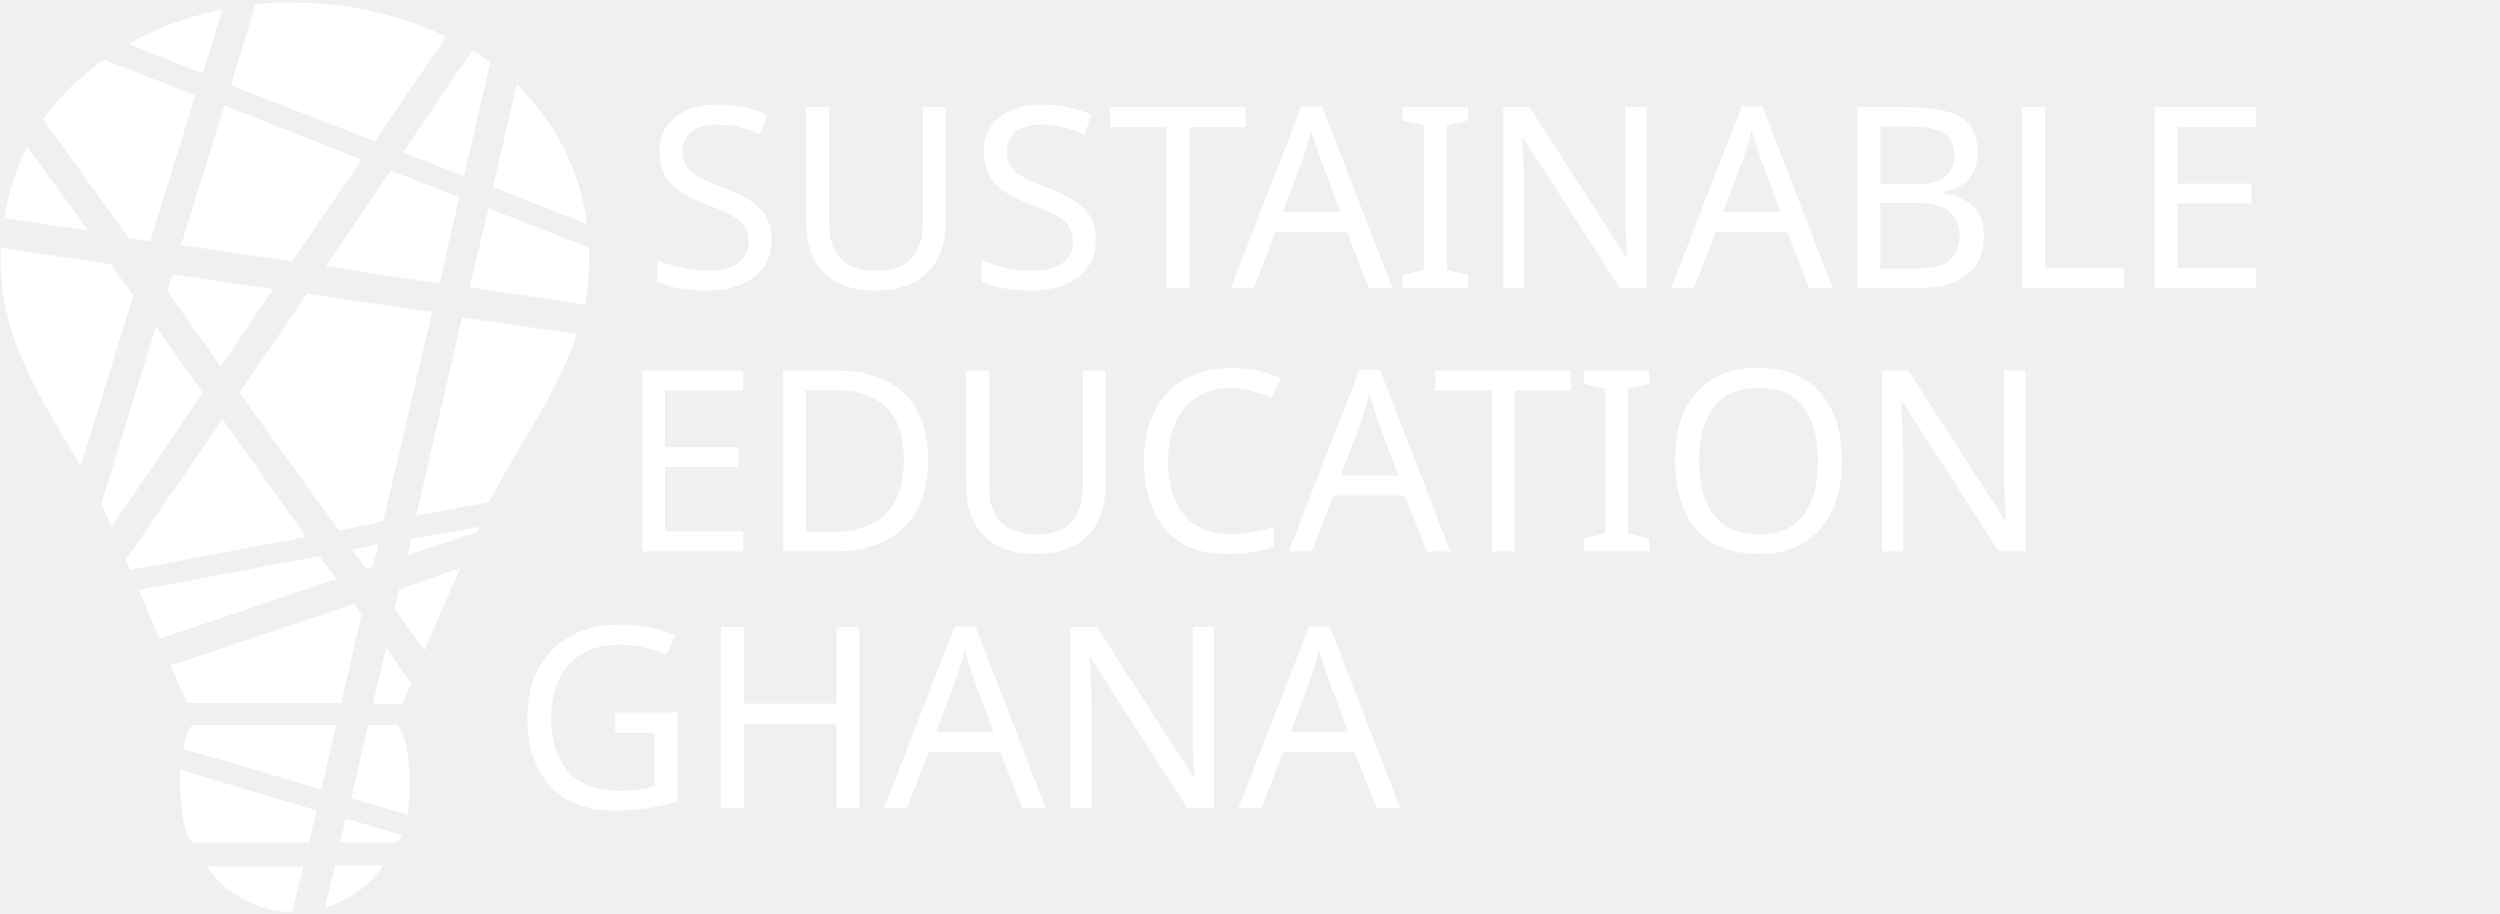
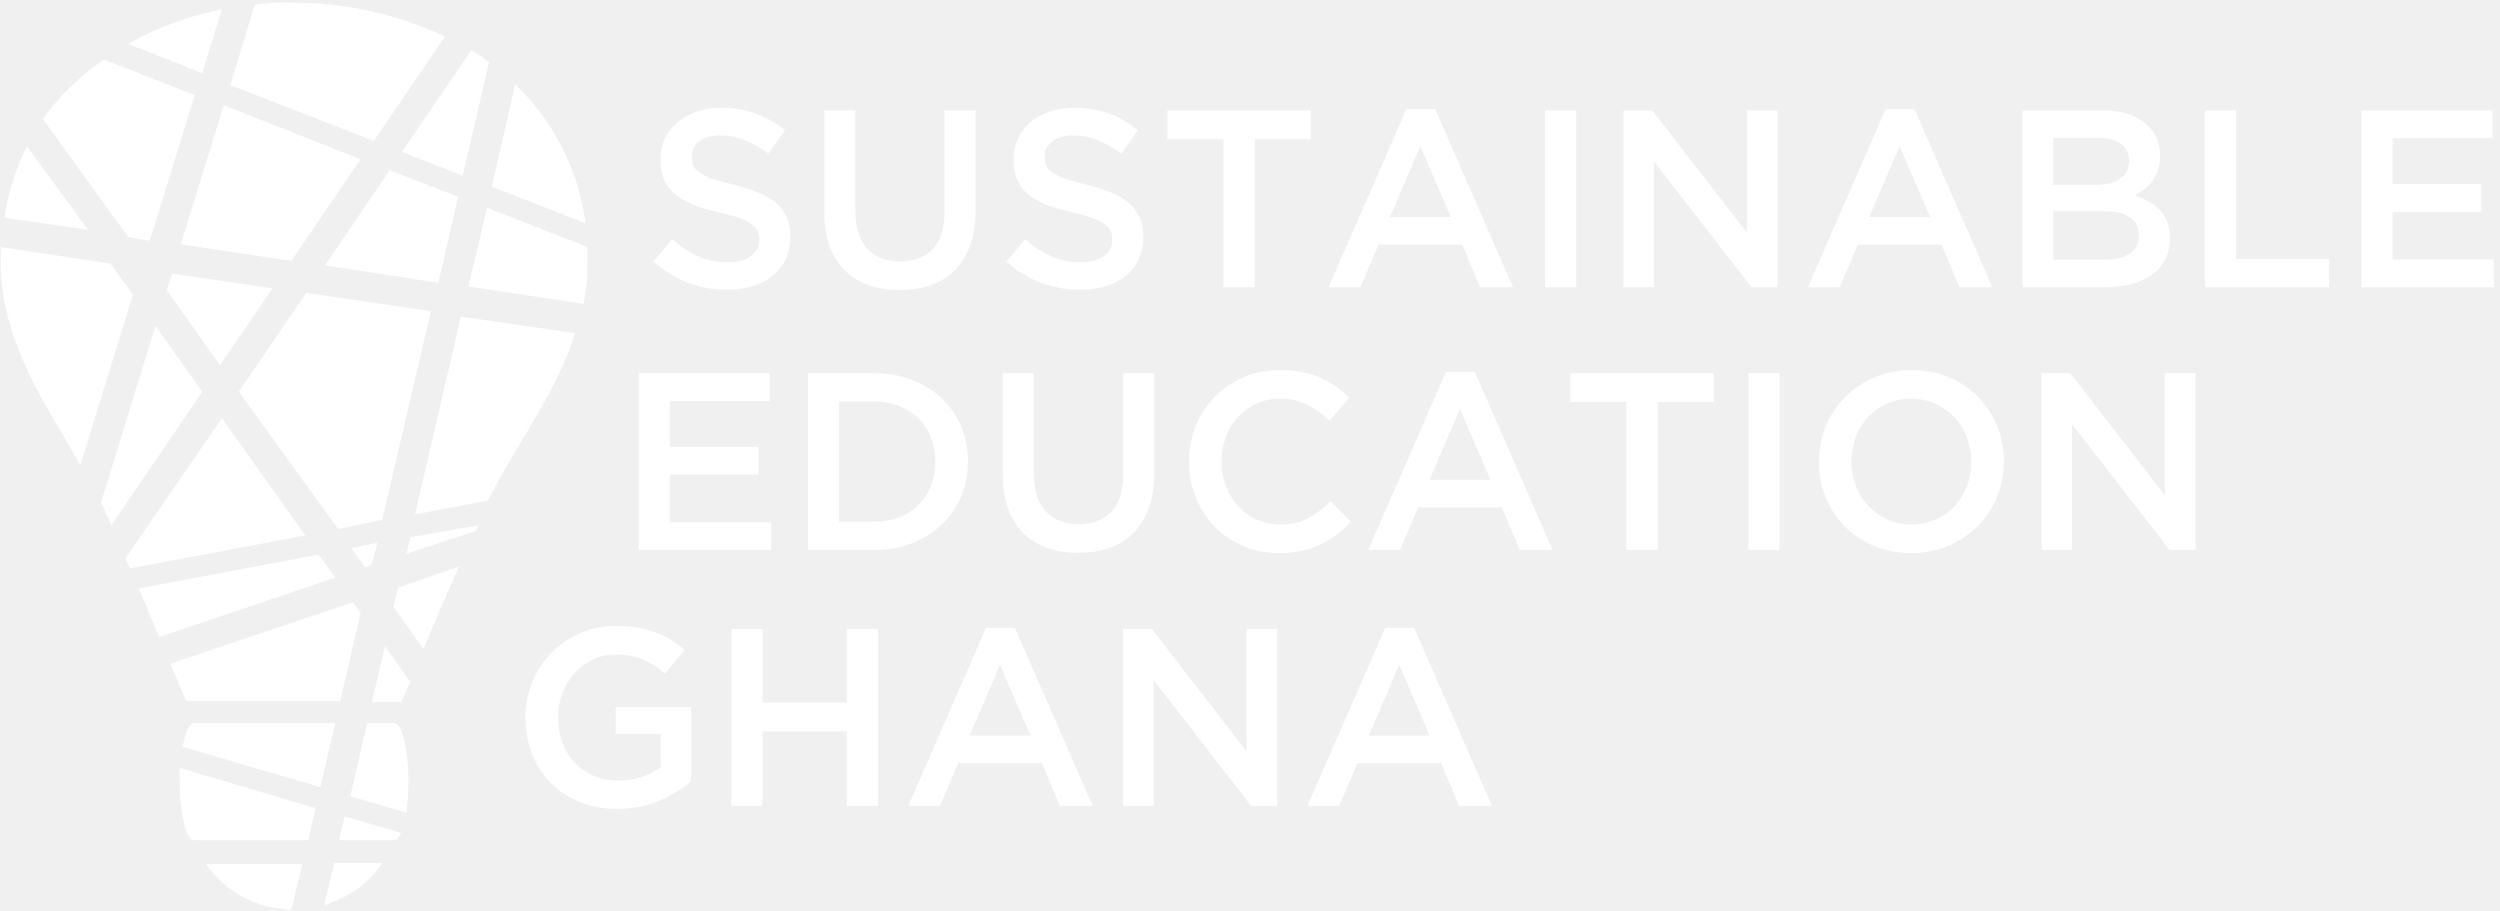
- <svg xmlns="http://www.w3.org/2000/svg" width="375px" height="137px" viewBox="0 0 375 137" version="1.1">
+ <svg xmlns="http://www.w3.org/2000/svg" width="376px" height="137px" viewBox="0 0 376 137" version="1.1">
  <defs />
  <g id="Page-1" stroke="none" stroke-width="1" fill="none" fill-rule="evenodd">
-     <g id="seg-text" transform="translate(-1, 0)" fill="#FFFFFF">
-       <g id="single-page">
-         <g id="Group-5">
-           <g id="Group" transform="translate(0.84806, 0)">
-             <polygon id="Shape" points="27.329 36.753 43.96 39.231 54.389 23.952 33.812 15.83" />
-             <g id="Shape" transform="translate(14.50335, 48.17831)">
-               <path d="M47.356,32.624 L46.792,35.101 L57.221,31.66 C57.362,31.385 57.503,31.109 57.644,30.834 L47.356,32.624 L47.356,32.624 Z" />
-               <path d="M1.973,29.871 C2.114,30.146 2.255,30.559 2.396,30.834 L16.067,10.737 L9.02,0.826 L0.846,27.393 C1.268,28.219 1.55,29.045 1.973,29.871" />
-               <path d="M36.785,57.401 L39.886,44.049 L38.758,42.397 L11.275,51.62 C12.685,55.061 13.671,57.263 13.671,57.263 L36.785,57.263 L36.785,57.401 Z" />
-             </g>
-             <polygon id="Shape" points="41.141 43.36 26.06 41.158 25.215 43.636 33.248 54.923" />
-             <g id="Shape" transform="translate(18.73154, 46.80179)">
-               <path d="M43.832,30.559 L54.825,28.494 C58.913,20.235 64.973,12.526 67.933,3.304 L50.738,0.826 L43.832,30.559 L43.832,30.559 Z" />
-               <path d="M43.128,55.749 L39.322,50.381 L37.349,58.778 L41.859,58.778 C41.718,58.778 42.282,57.676 43.128,55.749" />
-               <path d="M0.987,38.68 L27.342,33.725 L14.799,16.105 L0.282,37.166 C0.564,37.717 0.705,38.13 0.987,38.68" />
-             </g>
-             <polygon id="Shape" points="66.087 42.535 69.047 29.595 58.758 25.603 49.034 39.919" />
-             <path d="M19.436,35.652 L22.678,36.203 L29.443,14.316 L15.772,8.947 C12.248,11.425 9.007,14.453 6.611,17.895 L19.436,35.652 L19.436,35.652 Z" id="Shape" />
-             <polygon id="Shape" points="52.98 82.454 55.094 85.344 56.081 84.931 56.926 81.628" />
-             <polygon id="Shape" points="46.215 44.049 36.067 58.915 51.007 79.563 57.631 78.187 64.96 46.802" />
-             <g id="Shape">
-               <path d="M48.047,83.417 L20.987,88.51 C22.114,90.988 23.101,93.466 24.087,95.806 L50.584,86.859 L48.047,83.417 L48.047,83.417 Z" />
-               <path d="M69.752,26.429 L73.698,9.36 C72.852,8.672 72.007,8.121 71.02,7.571 L60.591,22.85 L69.752,26.429 L69.752,26.429 Z" />
-               <path d="M47.624,121.547 L27.188,115.49 L27.188,117.555 C27.188,122.373 28.174,126.365 29.302,126.365 L46.497,126.365 L47.624,121.547 L47.624,121.547 Z" />
-               <path d="M4.215,22.024 C2.523,25.328 1.396,28.907 0.832,32.761 L13.376,34.551 L4.215,22.024 L4.215,22.024 Z" />
-               <path d="M45.651,129.944 L31.134,129.944 C33.812,133.936 38.604,136.689 43.96,136.826 L45.651,129.944 L45.651,129.944 Z" />
-               <path d="M70.597,43.085 L87.933,45.701 C88.215,44.049 88.497,42.259 88.497,40.47 L88.497,37.166 L73.416,31.247 L70.597,43.085 L70.597,43.085 Z" />
-               <path d="M48.893,136.138 C52.557,135.037 55.658,132.834 57.631,129.806 L50.443,129.806 L48.893,136.138 L48.893,136.138 Z" />
-               <path d="M51.993,122.786 L51.148,126.365 L59.463,126.365 C59.886,126.365 60.168,125.952 60.45,125.264 L51.993,122.786 L51.993,122.786 Z" />
-               <path d="M12.248,69.927 L20.141,44.324 L16.758,39.644 L0.268,37.166 L0.268,40.332 C0.691,51.895 7.034,60.842 12.248,69.927" />
-               <path d="M61.577,117.555 C61.577,112.6 60.591,108.745 59.463,108.745 L55.376,108.745 L52.839,119.758 L61.295,122.235 C61.436,120.859 61.577,119.207 61.577,117.555" />
-               <path d="M50.584,108.745 L29.302,108.745 C28.597,108.745 28.034,110.122 27.611,112.324 L48.329,118.381 L50.584,108.745 L50.584,108.745 Z" />
-               <path d="M30.57,11.012 L33.53,1.377 C28.456,2.478 23.664,4.13 19.436,6.607 L30.57,11.012 L30.57,11.012 Z" />
-               <path d="M60.027,88.373 L59.322,91.263 L63.832,97.595 C65.383,93.879 67.356,89.336 69.188,85.207 L60.027,88.373 L60.027,88.373 Z" />
-               <path d="M38.463,0.688 L34.799,12.802 L56.362,21.198 L67.074,5.506 C60.168,2.202 52.275,0.413 44.383,0.413 C42.409,0.275 40.436,0.413 38.463,0.688" />
-               <path d="M77.644,12.664 L74.121,28.081 L88.215,33.587 C87.087,25.053 83.141,18.032 77.644,12.664" />
-             </g>
-           </g>
-           <text id="SUSTAINABLE" font-family="GothamMedium, Gotham Medium" font-size="38" font-weight="normal">
-             <tspan x="97.646" y="43.199">SUSTAINABLE</tspan>
-           </text>
-           <text id="EDUCATION" font-family="GothamMedium, Gotham Medium" font-size="38" font-weight="normal">
-             <tspan x="93.646" y="82.724">EDUCATION</tspan>
-           </text>
-           <text id="GHANA" font-family="GothamMedium, Gotham Medium" font-size="38" font-weight="normal">
-             <tspan x="77.79" y="121.199">GHANA</tspan>
-           </text>
+     <g id="Group-2" transform="translate(-1, 0)" fill="#FFFFFF">
+       <g id="Group" transform="translate(0.84806, 0)">
+         <polygon id="Shape" points="27.329 36.753 43.96 39.231 54.389 23.952 33.812 15.83" />
+         <g id="Shape" transform="translate(14.50335, 48.17831)">
+           <path d="M47.356,32.624 L46.792,35.101 L57.221,31.66 C57.362,31.385 57.503,31.109 57.644,30.834 L47.356,32.624 L47.356,32.624 Z" />
+           <path d="M1.973,29.871 C2.114,30.146 2.255,30.559 2.396,30.834 L16.067,10.737 L9.02,0.826 L0.846,27.393 C1.268,28.219 1.55,29.045 1.973,29.871" />
+           <path d="M36.785,57.401 L39.886,44.049 L38.758,42.397 L11.275,51.62 C12.685,55.061 13.671,57.263 13.671,57.263 L36.785,57.263 L36.785,57.401 Z" />
+         </g>
+         <polygon id="Shape" points="41.141 43.36 26.06 41.158 25.215 43.636 33.248 54.923" />
+         <g id="Shape" transform="translate(18.73154, 46.80179)">
+           <path d="M43.832,30.559 L54.825,28.494 C58.913,20.235 64.973,12.526 67.933,3.304 L50.738,0.826 L43.832,30.559 L43.832,30.559 Z" />
+           <path d="M43.128,55.749 L39.322,50.381 L37.349,58.778 L41.859,58.778 C41.718,58.778 42.282,57.676 43.128,55.749" />
+           <path d="M0.987,38.68 L27.342,33.725 L14.799,16.105 L0.282,37.166 C0.564,37.717 0.705,38.13 0.987,38.68" />
+         </g>
+         <polygon id="Shape" points="66.087 42.535 69.047 29.595 58.758 25.603 49.034 39.919" />
+         <path d="M19.436,35.652 L22.678,36.203 L29.443,14.316 L15.772,8.947 C12.248,11.425 9.007,14.453 6.611,17.895 L19.436,35.652 L19.436,35.652 Z" id="Shape" />
+         <polygon id="Shape" points="52.98 82.454 55.094 85.344 56.081 84.931 56.926 81.628" />
+         <polygon id="Shape" points="46.215 44.049 36.067 58.915 51.007 79.563 57.631 78.187 64.96 46.802" />
+         <g id="Shape">
+           <path d="M48.047,83.417 L20.987,88.51 C22.114,90.988 23.101,93.466 24.087,95.806 L50.584,86.859 L48.047,83.417 L48.047,83.417 Z" />
+           <path d="M69.752,26.429 L73.698,9.36 C72.852,8.672 72.007,8.121 71.02,7.571 L60.591,22.85 L69.752,26.429 L69.752,26.429 Z" />
+           <path d="M47.624,121.547 L27.188,115.49 L27.188,117.555 C27.188,122.373 28.174,126.365 29.302,126.365 L46.497,126.365 L47.624,121.547 L47.624,121.547 Z" />
+           <path d="M4.215,22.024 C2.523,25.328 1.396,28.907 0.832,32.761 L13.376,34.551 L4.215,22.024 L4.215,22.024 Z" />
+           <path d="M45.651,129.944 L31.134,129.944 C33.812,133.936 38.604,136.689 43.96,136.826 L45.651,129.944 L45.651,129.944 Z" />
+           <path d="M70.597,43.085 L87.933,45.701 C88.215,44.049 88.497,42.259 88.497,40.47 L88.497,37.166 L73.416,31.247 L70.597,43.085 L70.597,43.085 Z" />
+           <path d="M48.893,136.138 C52.557,135.037 55.658,132.834 57.631,129.806 L50.443,129.806 L48.893,136.138 L48.893,136.138 Z" />
+           <path d="M51.993,122.786 L51.148,126.365 L59.463,126.365 C59.886,126.365 60.168,125.952 60.45,125.264 L51.993,122.786 L51.993,122.786 Z" />
+           <path d="M12.248,69.927 L20.141,44.324 L16.758,39.644 L0.268,37.166 L0.268,40.332 C0.691,51.895 7.034,60.842 12.248,69.927" />
+           <path d="M61.577,117.555 C61.577,112.6 60.591,108.745 59.463,108.745 L55.376,108.745 L52.839,119.758 L61.295,122.235 C61.436,120.859 61.577,119.207 61.577,117.555" />
+           <path d="M50.584,108.745 L29.302,108.745 C28.597,108.745 28.034,110.122 27.611,112.324 L48.329,118.381 L50.584,108.745 L50.584,108.745 Z" />
+           <path d="M30.57,11.012 L33.53,1.377 C28.456,2.478 23.664,4.13 19.436,6.607 L30.57,11.012 L30.57,11.012 Z" />
+           <path d="M60.027,88.373 L59.322,91.263 L63.832,97.595 C65.383,93.879 67.356,89.336 69.188,85.207 L60.027,88.373 L60.027,88.373 Z" />
+           <path d="M38.463,0.688 L34.799,12.802 L56.362,21.198 L67.074,5.506 C60.168,2.202 52.275,0.413 44.383,0.413 C42.409,0.275 40.436,0.413 38.463,0.688" />
+           <path d="M77.644,12.664 L74.121,28.081 L88.215,33.587 C87.087,25.053 83.141,18.032 77.644,12.664" />
        </g>
      </g>
+       <path d="M110.376,43.579 C108.324,43.579 106.36,43.231 104.486,42.534 C102.611,41.837 100.876,40.767 99.28,39.323 L102.092,35.979 C103.384,37.094 104.688,37.949 106.006,38.544 C107.323,39.139 108.818,39.437 110.49,39.437 C111.934,39.437 113.08,39.133 113.929,38.525 C114.777,37.917 115.202,37.106 115.202,36.093 L115.202,36.017 C115.202,35.536 115.119,35.111 114.955,34.744 C114.79,34.377 114.486,34.028 114.043,33.699 C113.599,33.37 112.991,33.066 112.219,32.787 C111.446,32.508 110.439,32.23 109.198,31.951 C107.779,31.622 106.519,31.248 105.417,30.83 C104.315,30.412 103.39,29.905 102.643,29.31 C101.895,28.715 101.325,27.986 100.933,27.125 C100.54,26.264 100.344,25.225 100.344,24.009 L100.344,23.933 C100.344,22.793 100.572,21.748 101.028,20.798 C101.484,19.848 102.111,19.037 102.909,18.366 C103.707,17.695 104.663,17.169 105.778,16.789 C106.892,16.409 108.108,16.219 109.426,16.219 C111.376,16.219 113.131,16.504 114.689,17.074 C116.247,17.644 117.71,18.474 119.078,19.563 L116.57,23.097 C115.354,22.21 114.15,21.533 112.96,21.064 C111.769,20.595 110.566,20.361 109.35,20.361 C107.982,20.361 106.918,20.665 106.158,21.273 C105.398,21.881 105.018,22.628 105.018,23.515 L105.018,23.591 C105.018,24.098 105.106,24.547 105.284,24.94 C105.461,25.333 105.784,25.687 106.253,26.004 C106.721,26.321 107.367,26.618 108.191,26.897 C109.014,27.176 110.059,27.467 111.326,27.771 C112.719,28.126 113.954,28.518 115.031,28.949 C116.107,29.38 117,29.905 117.71,30.526 C118.419,31.147 118.957,31.869 119.325,32.692 C119.692,33.515 119.876,34.472 119.876,35.561 L119.876,35.637 C119.876,36.878 119.641,37.993 119.173,38.981 C118.704,39.969 118.052,40.805 117.216,41.489 C116.38,42.173 115.379,42.692 114.214,43.047 C113.048,43.402 111.769,43.579 110.376,43.579 Z M136.292,43.617 C134.569,43.617 133.011,43.37 131.618,42.876 C130.224,42.382 129.034,41.641 128.046,40.653 C127.058,39.665 126.298,38.443 125.766,36.986 C125.234,35.529 124.968,33.838 124.968,31.913 L124.968,16.599 L129.642,16.599 L129.642,31.723 C129.642,34.206 130.237,36.093 131.428,37.385 C132.618,38.677 134.265,39.323 136.368,39.323 C138.445,39.323 140.079,38.702 141.27,37.461 C142.46,36.22 143.056,34.37 143.056,31.913 L143.056,16.599 L147.73,16.599 L147.73,31.685 C147.73,33.661 147.457,35.396 146.913,36.891 C146.368,38.386 145.602,39.633 144.614,40.634 C143.626,41.635 142.429,42.382 141.023,42.876 C139.617,43.37 138.04,43.617 136.292,43.617 Z M163.462,43.579 C161.41,43.579 159.446,43.231 157.572,42.534 C155.697,41.837 153.962,40.767 152.366,39.323 L155.178,35.979 C156.47,37.094 157.774,37.949 159.092,38.544 C160.409,39.139 161.904,39.437 163.576,39.437 C165.02,39.437 166.166,39.133 167.015,38.525 C167.863,37.917 168.288,37.106 168.288,36.093 L168.288,36.017 C168.288,35.536 168.205,35.111 168.041,34.744 C167.876,34.377 167.572,34.028 167.129,33.699 C166.685,33.37 166.077,33.066 165.305,32.787 C164.532,32.508 163.525,32.23 162.284,31.951 C160.865,31.622 159.605,31.248 158.503,30.83 C157.401,30.412 156.476,29.905 155.729,29.31 C154.981,28.715 154.411,27.986 154.019,27.125 C153.626,26.264 153.43,25.225 153.43,24.009 L153.43,23.933 C153.43,22.793 153.658,21.748 154.114,20.798 C154.57,19.848 155.197,19.037 155.995,18.366 C156.793,17.695 157.749,17.169 158.864,16.789 C159.978,16.409 161.194,16.219 162.512,16.219 C164.462,16.219 166.217,16.504 167.775,17.074 C169.333,17.644 170.796,18.474 172.164,19.563 L169.656,23.097 C168.44,22.21 167.236,21.533 166.046,21.064 C164.855,20.595 163.652,20.361 162.436,20.361 C161.068,20.361 160.004,20.665 159.244,21.273 C158.484,21.881 158.104,22.628 158.104,23.515 L158.104,23.591 C158.104,24.098 158.192,24.547 158.37,24.94 C158.547,25.333 158.87,25.687 159.339,26.004 C159.807,26.321 160.453,26.618 161.277,26.897 C162.1,27.176 163.145,27.467 164.412,27.771 C165.805,28.126 167.04,28.518 168.117,28.949 C169.193,29.38 170.086,29.905 170.796,30.526 C171.505,31.147 172.043,31.869 172.411,32.692 C172.778,33.515 172.962,34.472 172.962,35.561 L172.962,35.637 C172.962,36.878 172.727,37.993 172.259,38.981 C171.79,39.969 171.138,40.805 170.302,41.489 C169.466,42.173 168.465,42.692 167.3,43.047 C166.134,43.402 164.855,43.579 163.462,43.579 Z M185.008,20.931 L176.572,20.931 L176.572,16.599 L198.156,16.599 L198.156,20.931 L189.72,20.931 L189.72,43.199 L185.008,43.199 L185.008,20.931 Z M219.208,32.635 L214.61,21.995 L210.05,32.635 L219.208,32.635 Z M212.52,16.409 L216.852,16.409 L228.556,43.199 L223.616,43.199 L220.918,36.777 L208.34,36.777 L205.604,43.199 L200.816,43.199 L212.52,16.409 Z M233.382,16.599 L238.056,16.599 L238.056,43.199 L233.382,43.199 L233.382,16.599 Z M245.162,16.599 L249.494,16.599 L263.744,34.991 L263.744,16.599 L268.342,16.599 L268.342,43.199 L264.428,43.199 L249.76,24.275 L249.76,43.199 L245.162,43.199 L245.162,16.599 Z M291.294,32.635 L286.696,21.995 L282.136,32.635 L291.294,32.635 Z M284.606,16.409 L288.938,16.409 L300.642,43.199 L295.702,43.199 L293.004,36.777 L280.426,36.777 L277.69,43.199 L272.902,43.199 L284.606,16.409 Z M317.552,39.057 C319.148,39.057 320.402,38.753 321.314,38.145 C322.226,37.537 322.682,36.625 322.682,35.409 L322.682,35.333 C322.682,34.193 322.232,33.313 321.333,32.692 C320.433,32.071 319.059,31.761 317.21,31.761 L309.8,31.761 L309.8,39.057 L317.552,39.057 Z M316.184,27.809 C317.704,27.809 318.92,27.511 319.832,26.916 C320.744,26.321 321.2,25.415 321.2,24.199 L321.2,24.123 C321.2,23.059 320.801,22.229 320.003,21.634 C319.205,21.039 318.046,20.741 316.526,20.741 L309.8,20.741 L309.8,27.809 L316.184,27.809 Z M305.202,16.599 L317.134,16.599 C320.199,16.599 322.517,17.384 324.088,18.955 C325.278,20.146 325.874,21.615 325.874,23.363 L325.874,23.439 C325.874,24.25 325.766,24.965 325.551,25.586 C325.335,26.207 325.057,26.751 324.715,27.22 C324.373,27.689 323.967,28.1 323.499,28.455 C323.03,28.81 322.555,29.114 322.074,29.367 C322.859,29.646 323.575,29.969 324.221,30.336 C324.867,30.703 325.424,31.14 325.893,31.647 C326.361,32.154 326.722,32.749 326.976,33.433 C327.229,34.117 327.356,34.915 327.356,35.827 L327.356,35.903 C327.356,37.094 327.121,38.145 326.653,39.057 C326.184,39.969 325.519,40.729 324.658,41.337 C323.796,41.945 322.758,42.407 321.542,42.724 C320.326,43.041 318.983,43.199 317.514,43.199 L305.202,43.199 L305.202,16.599 Z M332.638,16.599 L337.312,16.599 L337.312,38.943 L351.296,38.943 L351.296,43.199 L332.638,43.199 L332.638,16.599 Z M356.16,16.599 L375.882,16.599 L375.882,20.779 L360.834,20.779 L360.834,27.695 L374.172,27.695 L374.172,31.875 L360.834,31.875 L360.834,39.019 L376.072,39.019 L376.072,43.199 L356.16,43.199 L356.16,16.599 Z" id="SUSTAINABLE" />
+       <path d="M97.066,56.124 L116.788,56.124 L116.788,60.304 L101.74,60.304 L101.74,67.22 L115.078,67.22 L115.078,71.4 L101.74,71.4 L101.74,78.544 L116.978,78.544 L116.978,82.724 L97.066,82.724 L97.066,56.124 Z M132.444,78.468 C133.837,78.468 135.104,78.246 136.244,77.803 C137.384,77.359 138.353,76.739 139.151,75.941 C139.949,75.143 140.569,74.193 141.013,73.091 C141.456,71.989 141.678,70.792 141.678,69.5 L141.678,69.424 C141.678,68.132 141.456,66.928 141.013,65.814 C140.569,64.699 139.949,63.743 139.151,62.945 C138.353,62.147 137.384,61.52 136.244,61.064 C135.104,60.608 133.837,60.38 132.444,60.38 L127.2,60.38 L127.2,78.468 L132.444,78.468 Z M122.526,56.124 L132.444,56.124 C134.521,56.124 136.427,56.459 138.163,57.131 C139.898,57.802 141.393,58.733 142.647,59.924 C143.901,61.114 144.87,62.514 145.554,64.123 C146.238,65.731 146.58,67.473 146.58,69.348 L146.58,69.424 C146.58,71.298 146.238,73.046 145.554,74.668 C144.87,76.289 143.901,77.695 142.647,78.886 C141.393,80.076 139.898,81.014 138.163,81.698 C136.427,82.382 134.521,82.724 132.444,82.724 L122.526,82.724 L122.526,56.124 Z M163.148,83.142 C161.425,83.142 159.867,82.895 158.474,82.401 C157.08,81.907 155.89,81.166 154.902,80.178 C153.914,79.19 153.154,77.967 152.622,76.511 C152.09,75.054 151.824,73.363 151.824,71.438 L151.824,56.124 L156.498,56.124 L156.498,71.248 C156.498,73.73 157.093,75.618 158.284,76.91 C159.474,78.202 161.121,78.848 163.224,78.848 C165.301,78.848 166.935,78.227 168.126,76.986 C169.316,75.744 169.912,73.895 169.912,71.438 L169.912,56.124 L174.586,56.124 L174.586,71.21 C174.586,73.186 174.313,74.921 173.769,76.416 C173.224,77.91 172.458,79.158 171.47,80.159 C170.482,81.159 169.285,81.907 167.879,82.401 C166.473,82.895 164.896,83.142 163.148,83.142 Z M193.358,83.18 C191.407,83.18 189.608,82.825 187.962,82.116 C186.315,81.406 184.89,80.437 183.687,79.209 C182.483,77.98 181.54,76.53 180.856,74.858 C180.172,73.186 179.83,71.4 179.83,69.5 L179.83,69.424 C179.83,67.524 180.165,65.744 180.837,64.085 C181.508,62.425 182.452,60.969 183.668,59.715 C184.884,58.461 186.328,57.473 188,56.751 C189.672,56.029 191.521,55.668 193.548,55.668 C194.764,55.668 195.872,55.769 196.873,55.972 C197.873,56.174 198.792,56.459 199.628,56.827 C200.464,57.194 201.236,57.631 201.946,58.138 C202.655,58.644 203.326,59.202 203.96,59.81 L200.958,63.268 C199.894,62.28 198.766,61.482 197.576,60.874 C196.385,60.266 195.03,59.962 193.51,59.962 C192.243,59.962 191.071,60.209 189.995,60.703 C188.918,61.197 187.987,61.868 187.202,62.717 C186.416,63.565 185.808,64.56 185.378,65.7 C184.947,66.84 184.732,68.056 184.732,69.348 L184.732,69.424 C184.732,70.716 184.947,71.938 185.378,73.091 C185.808,74.243 186.416,75.25 187.202,76.112 C187.987,76.973 188.918,77.651 189.995,78.145 C191.071,78.639 192.243,78.886 193.51,78.886 C195.131,78.886 196.524,78.575 197.69,77.955 C198.855,77.334 200.008,76.492 201.148,75.428 L204.15,78.468 C203.466,79.202 202.75,79.855 202.003,80.425 C201.255,80.995 200.451,81.489 199.59,81.907 C198.728,82.325 197.785,82.641 196.759,82.857 C195.733,83.072 194.599,83.18 193.358,83.18 Z M225.164,72.16 L220.566,61.52 L216.006,72.16 L225.164,72.16 Z M218.476,55.934 L222.808,55.934 L234.512,82.724 L229.572,82.724 L226.874,76.302 L214.296,76.302 L211.56,82.724 L206.772,82.724 L218.476,55.934 Z M245.608,60.456 L237.172,60.456 L237.172,56.124 L258.756,56.124 L258.756,60.456 L250.32,60.456 L250.32,82.724 L245.608,82.724 L245.608,60.456 Z M263.962,56.124 L268.636,56.124 L268.636,82.724 L263.962,82.724 L263.962,56.124 Z M288.51,78.886 C289.827,78.886 291.037,78.639 292.139,78.145 C293.241,77.651 294.184,76.979 294.97,76.131 C295.755,75.282 296.369,74.288 296.813,73.148 C297.256,72.008 297.478,70.792 297.478,69.5 L297.478,69.424 C297.478,68.132 297.256,66.909 296.813,65.757 C296.369,64.604 295.749,63.603 294.951,62.755 C294.153,61.906 293.196,61.228 292.082,60.722 C290.967,60.215 289.751,59.962 288.434,59.962 C287.116,59.962 285.907,60.209 284.805,60.703 C283.703,61.197 282.759,61.868 281.974,62.717 C281.188,63.565 280.574,64.56 280.131,65.7 C279.687,66.84 279.466,68.056 279.466,69.348 L279.466,69.424 C279.466,70.716 279.687,71.938 280.131,73.091 C280.574,74.243 281.195,75.244 281.993,76.093 C282.791,76.941 283.747,77.619 284.862,78.126 C285.976,78.632 287.192,78.886 288.51,78.886 Z M288.434,83.18 C286.382,83.18 284.507,82.819 282.81,82.097 C281.112,81.375 279.656,80.393 278.44,79.152 C277.224,77.91 276.274,76.46 275.59,74.801 C274.906,73.141 274.564,71.374 274.564,69.5 L274.564,69.424 C274.564,67.549 274.906,65.782 275.59,64.123 C276.274,62.463 277.236,61.007 278.478,59.753 C279.719,58.499 281.188,57.504 282.886,56.77 C284.583,56.035 286.458,55.668 288.51,55.668 C290.562,55.668 292.436,56.029 294.134,56.751 C295.831,57.473 297.288,58.454 298.504,59.696 C299.72,60.937 300.67,62.387 301.354,64.047 C302.038,65.706 302.38,67.473 302.38,69.348 L302.38,69.424 C302.38,71.298 302.038,73.065 301.354,74.725 C300.67,76.384 299.707,77.841 298.466,79.095 C297.224,80.349 295.755,81.343 294.058,82.078 C292.36,82.812 290.486,83.18 288.434,83.18 Z M308.042,56.124 L312.374,56.124 L326.624,74.516 L326.624,56.124 L331.222,56.124 L331.222,82.724 L327.308,82.724 L312.64,63.8 L312.64,82.724 L308.042,82.724 L308.042,56.124 Z" id="EDUCATION" />
+       <path d="M93.826,121.655 C91.749,121.655 89.861,121.307 88.164,120.61 C86.467,119.913 85.016,118.951 83.813,117.722 C82.61,116.493 81.679,115.049 81.02,113.39 C80.361,111.731 80.032,109.926 80.032,107.975 L80.032,107.899 C80.032,106.05 80.368,104.289 81.039,102.617 C81.71,100.945 82.654,99.482 83.87,98.228 C85.086,96.974 86.536,95.98 88.221,95.245 C89.906,94.51 91.749,94.143 93.75,94.143 C94.915,94.143 95.973,94.225 96.923,94.39 C97.873,94.555 98.753,94.789 99.564,95.093 C100.375,95.397 101.141,95.771 101.863,96.214 C102.585,96.657 103.288,97.17 103.972,97.753 L101.008,101.287 C100.501,100.856 99.982,100.464 99.45,100.109 C98.918,99.754 98.361,99.457 97.778,99.216 C97.195,98.975 96.556,98.785 95.859,98.646 C95.162,98.507 94.396,98.437 93.56,98.437 C92.344,98.437 91.21,98.69 90.159,99.197 C89.108,99.704 88.196,100.381 87.423,101.23 C86.65,102.079 86.042,103.073 85.599,104.213 C85.156,105.353 84.934,106.556 84.934,107.823 L84.934,107.899 C84.934,109.267 85.149,110.534 85.58,111.699 C86.011,112.864 86.625,113.865 87.423,114.701 C88.221,115.537 89.171,116.196 90.273,116.677 C91.375,117.158 92.61,117.399 93.978,117.399 C95.245,117.399 96.429,117.215 97.531,116.848 C98.633,116.481 99.589,115.993 100.4,115.385 L100.4,110.407 L93.598,110.407 L93.598,106.341 L104.922,106.341 L104.922,117.513 C104.263,118.07 103.535,118.602 102.737,119.109 C101.939,119.616 101.078,120.059 100.153,120.439 C99.228,120.819 98.234,121.117 97.17,121.332 C96.106,121.547 94.991,121.655 93.826,121.655 Z M111.002,94.599 L115.676,94.599 L115.676,105.657 L128.368,105.657 L128.368,94.599 L133.042,94.599 L133.042,121.199 L128.368,121.199 L128.368,109.989 L115.676,109.989 L115.676,121.199 L111.002,121.199 L111.002,94.599 Z M155.994,110.635 L151.396,99.995 L146.836,110.635 L155.994,110.635 Z M149.306,94.409 L153.638,94.409 L165.342,121.199 L160.402,121.199 L157.704,114.777 L145.126,114.777 L142.39,121.199 L137.602,121.199 L149.306,94.409 Z M169.902,94.599 L174.234,94.599 L188.484,112.991 L188.484,94.599 L193.082,94.599 L193.082,121.199 L189.168,121.199 L174.5,102.275 L174.5,121.199 L169.902,121.199 L169.902,94.599 Z M216.034,110.635 L211.436,99.995 L206.876,110.635 L216.034,110.635 Z M209.346,94.409 L213.678,94.409 L225.382,121.199 L220.442,121.199 L217.744,114.777 L205.166,114.777 L202.43,121.199 L197.642,121.199 L209.346,94.409 Z" id="GHANA" />
    </g>
  </g>
</svg>
